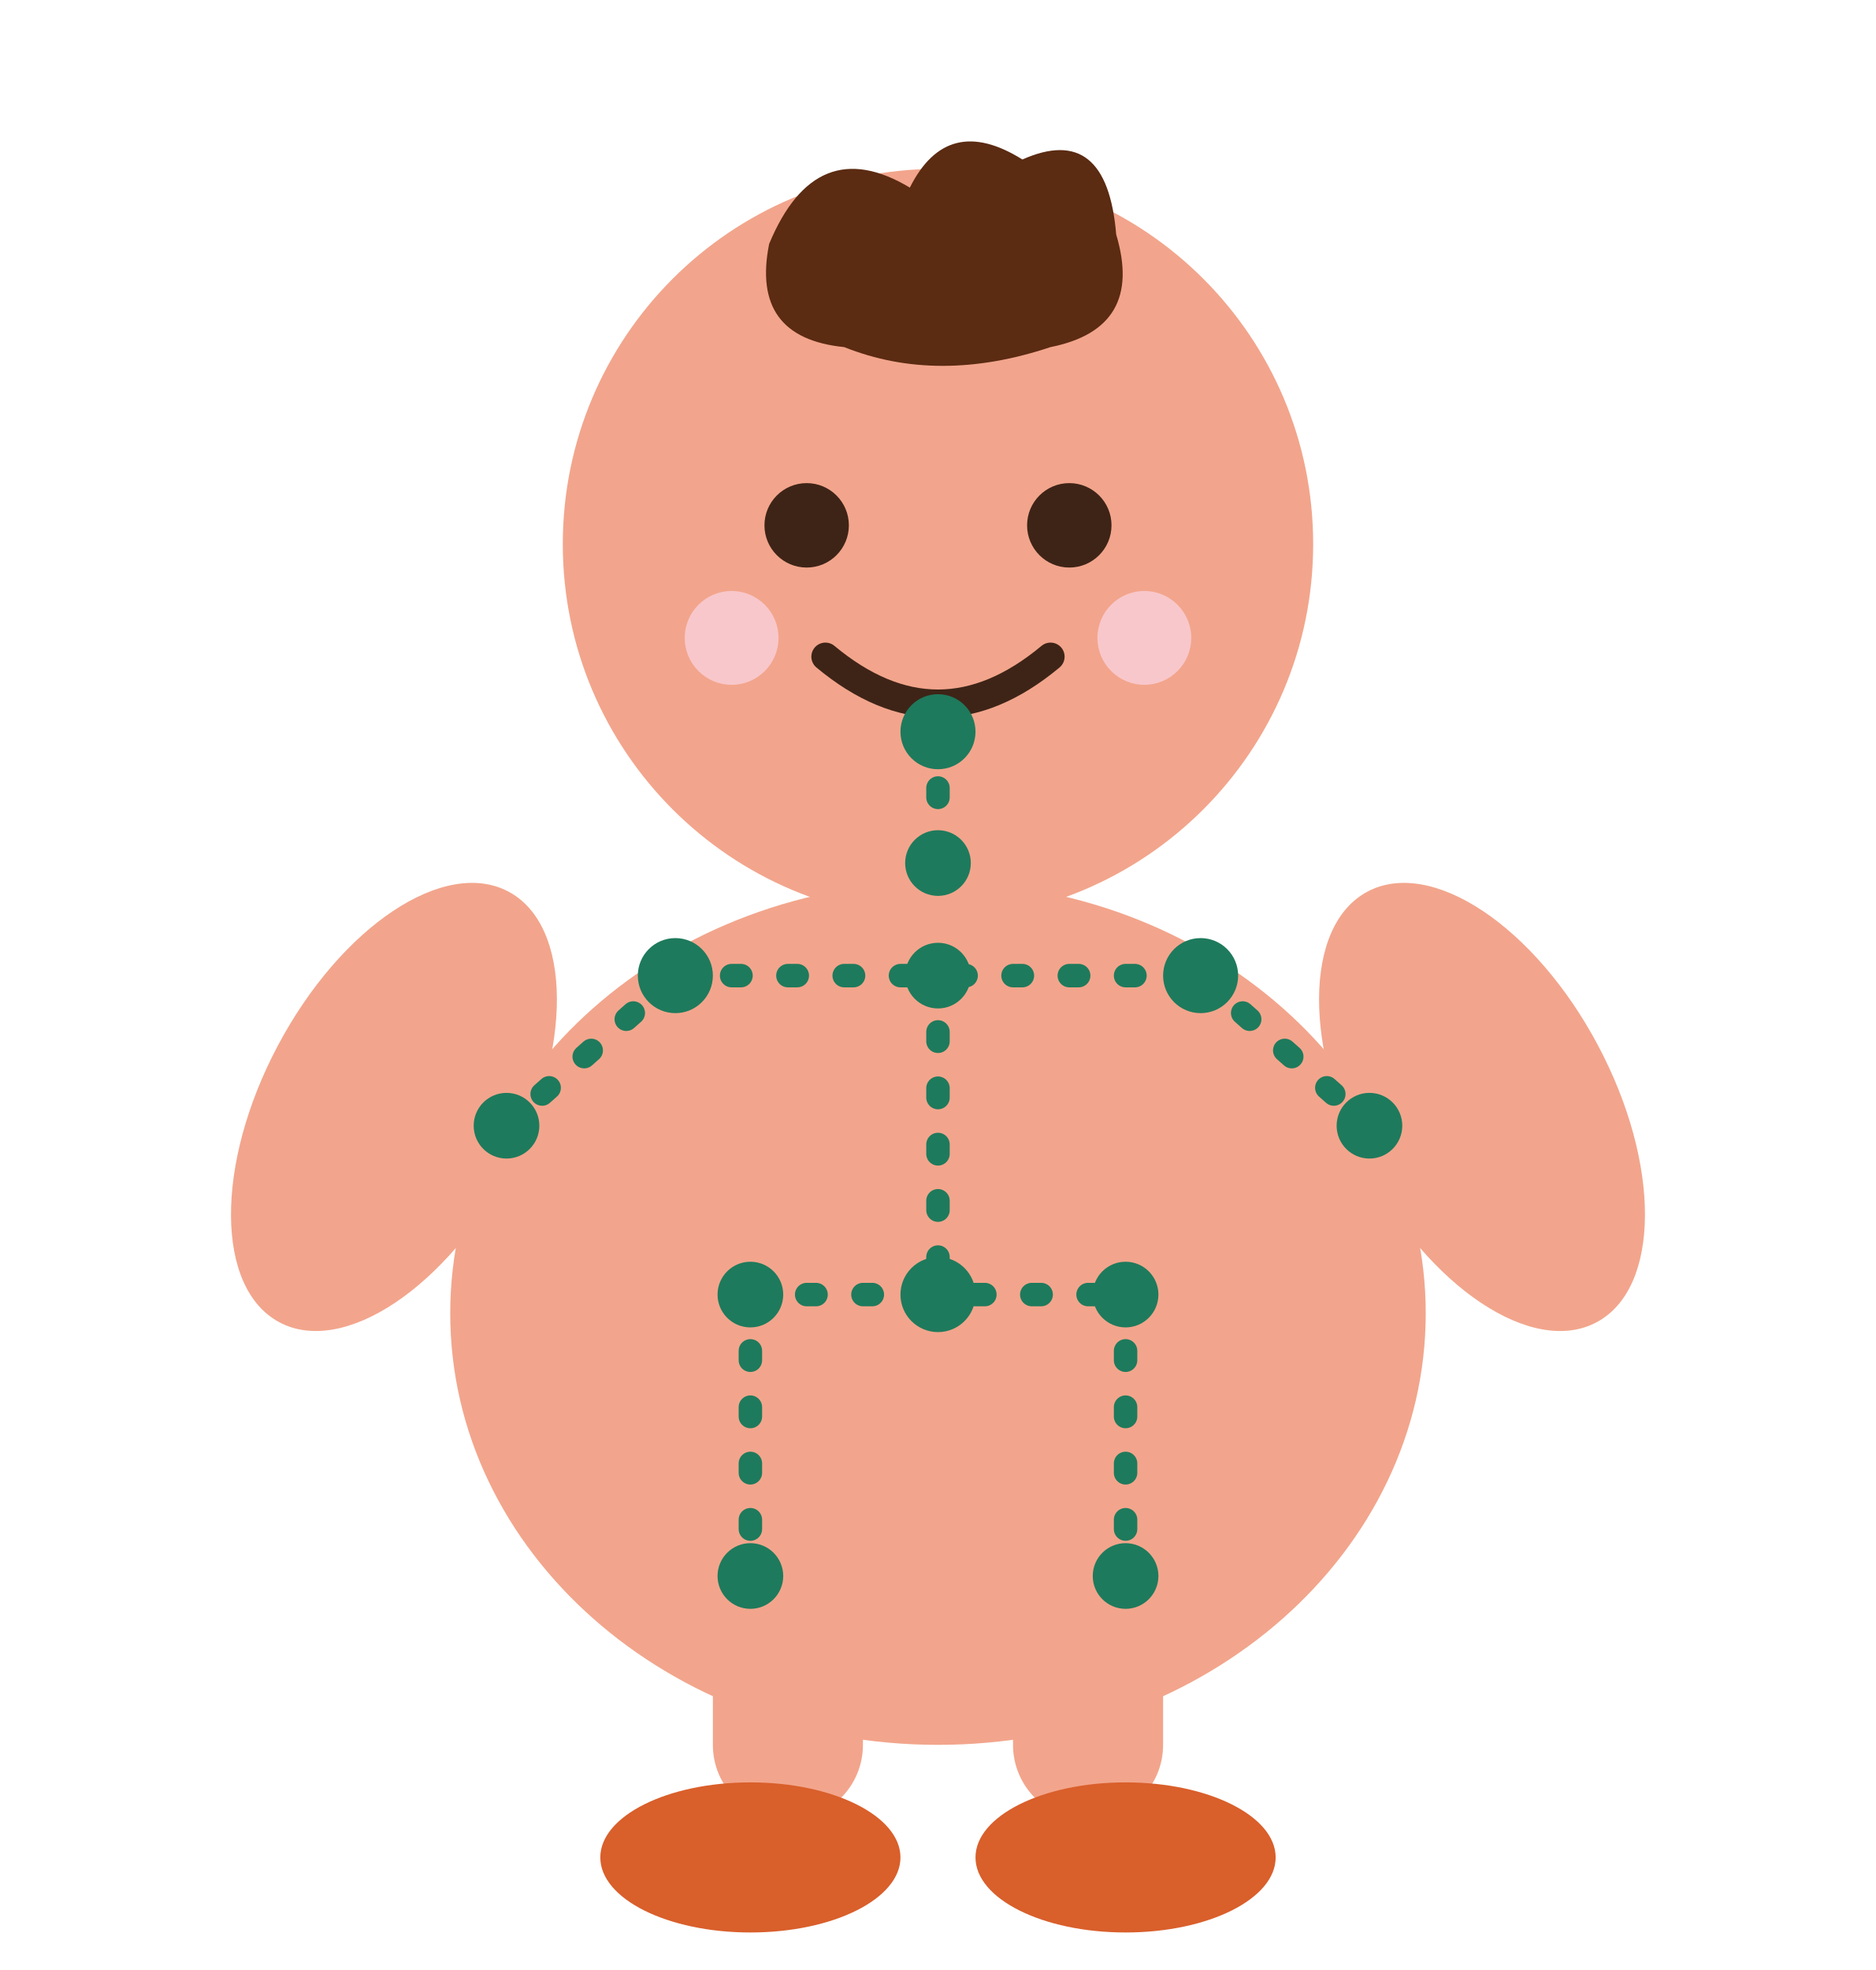
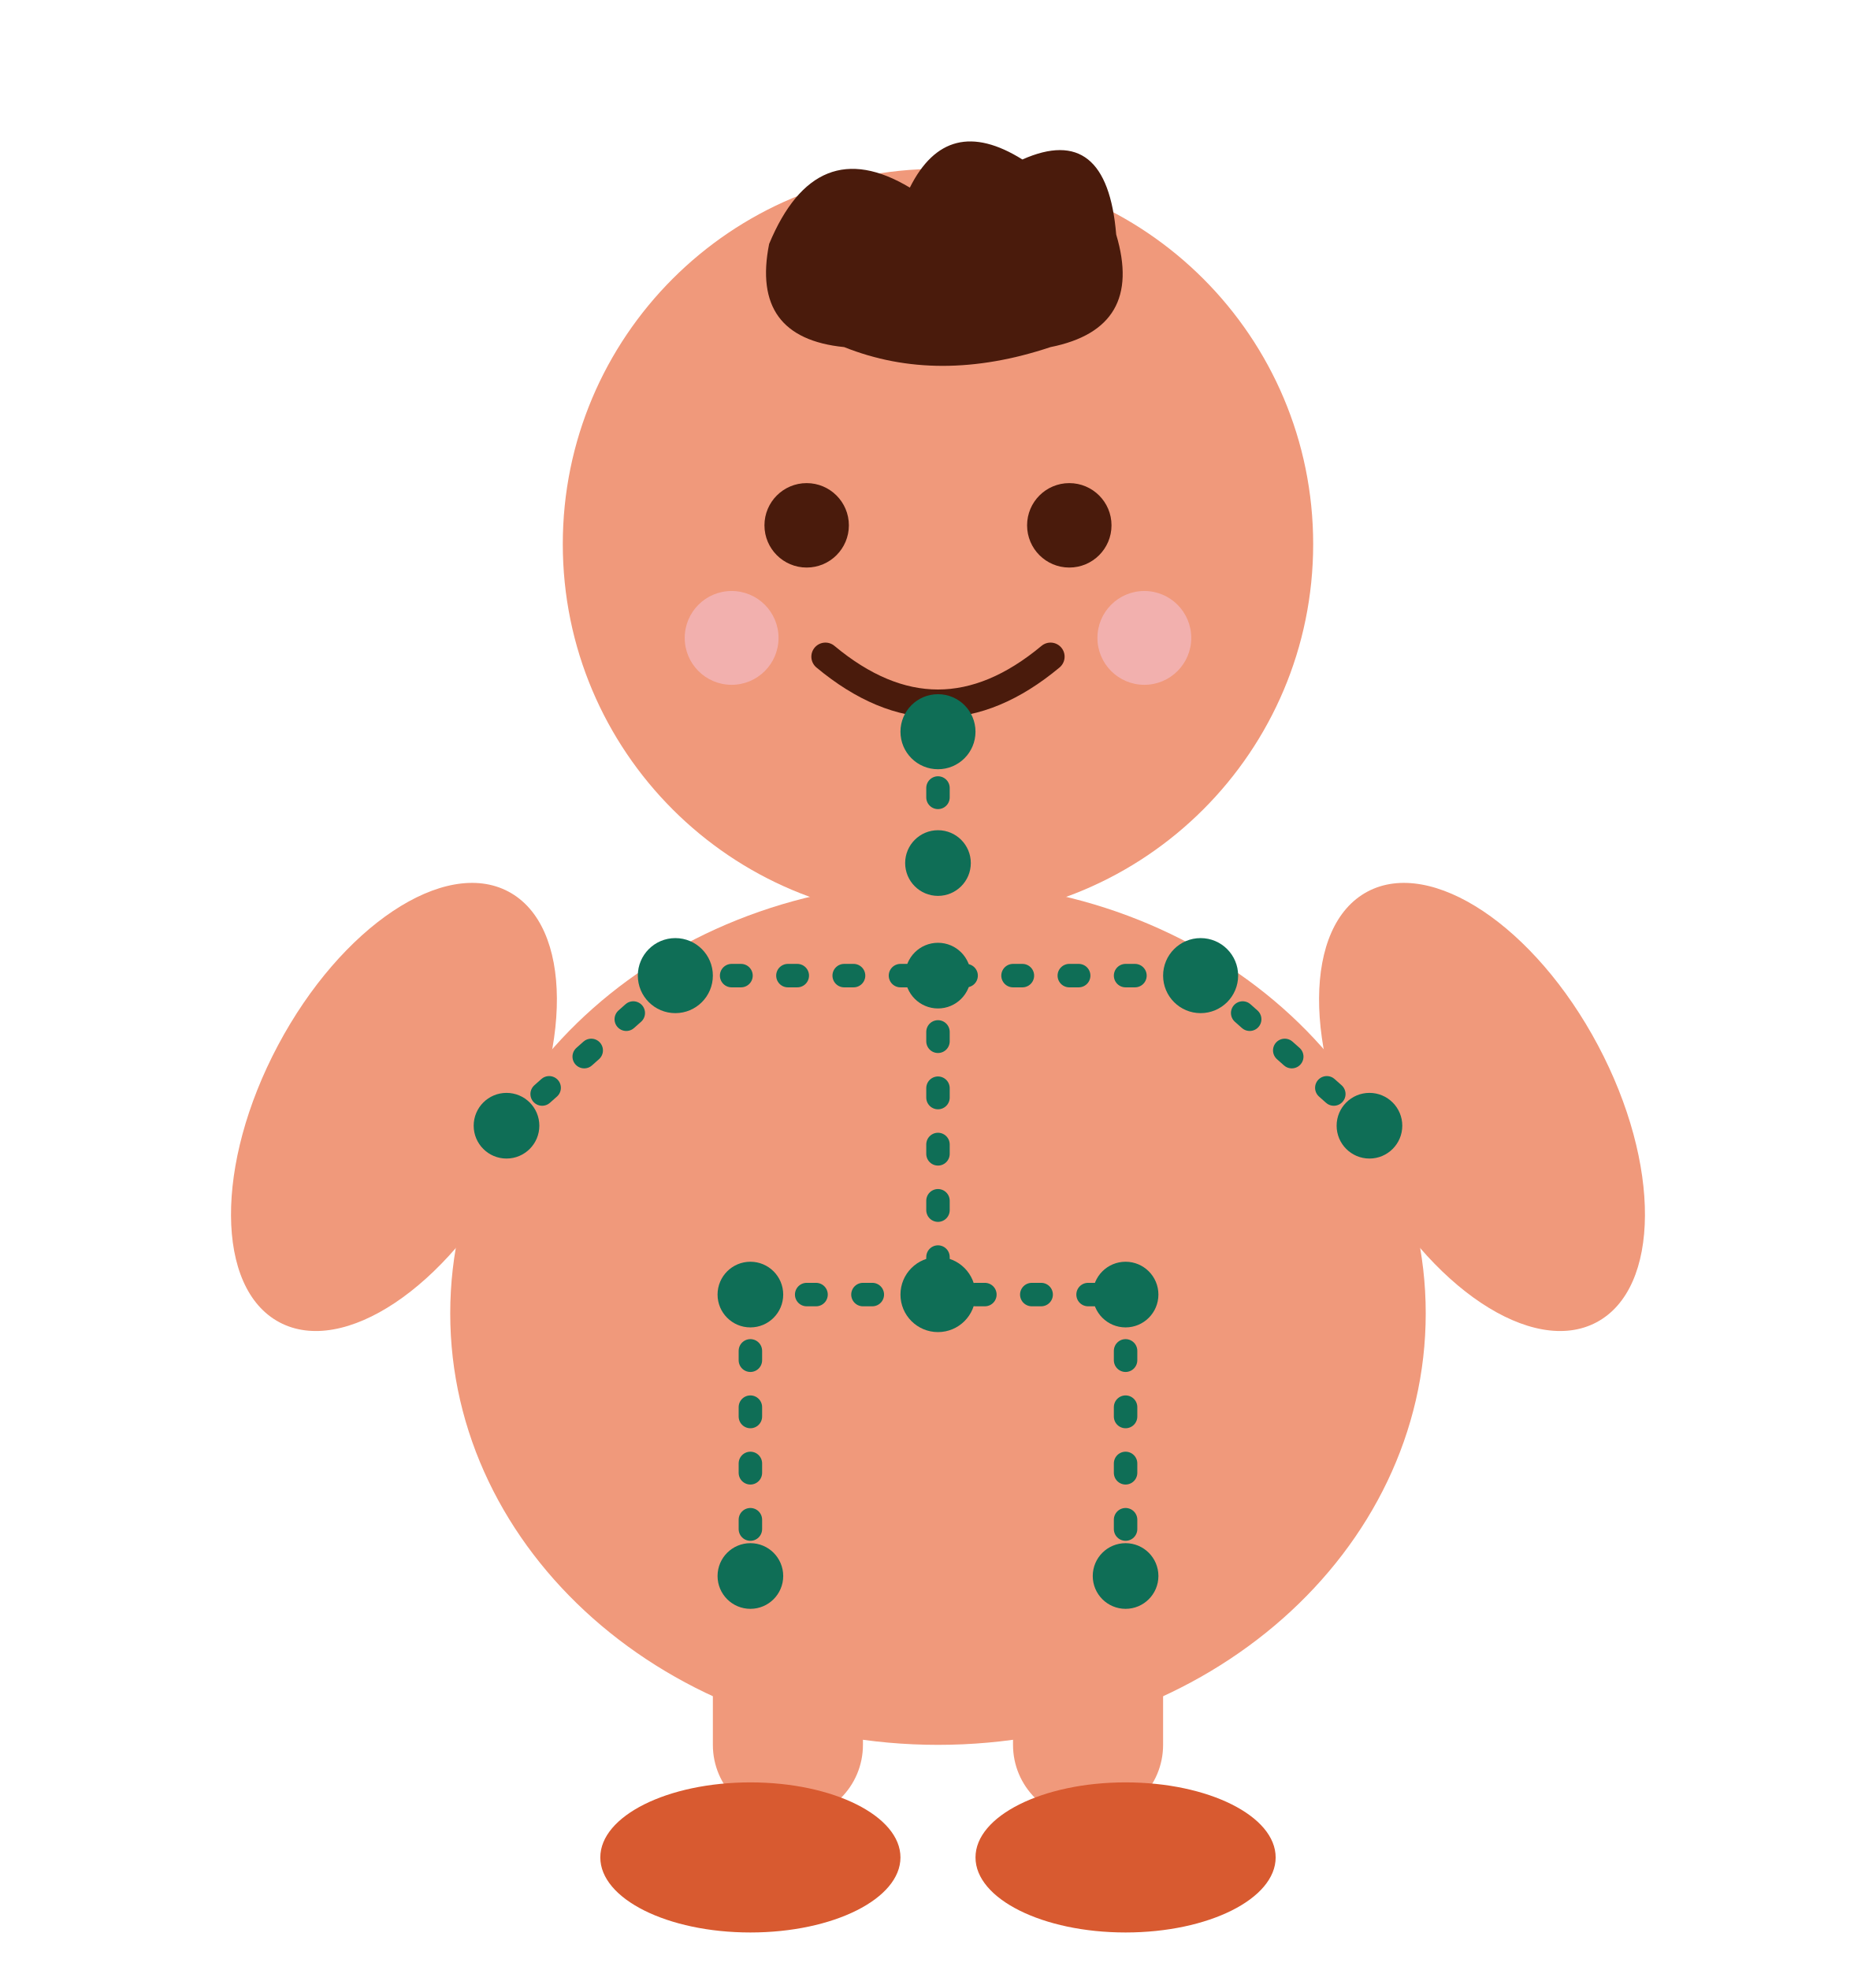
- <svg xmlns="http://www.w3.org/2000/svg" viewBox="0 0 200 210" role="img" aria-label="BodyBuddy 마스코트">
-   <ellipse cx="100" cy="140" rx="52" ry="46" fill="#F2A58C" />
-   <ellipse cx="42" cy="118" rx="14" ry="26" fill="#F2A58C" transform="rotate(28 42 118)" />
-   <ellipse cx="158" cy="118" rx="14" ry="26" fill="#F2A58C" transform="rotate(-28 158 118)" />
-   <rect x="76" y="166" width="16" height="28" rx="8" fill="#F2A58C" />
-   <rect x="108" y="166" width="16" height="28" rx="8" fill="#F2A58C" />
-   <ellipse cx="80" cy="198" rx="16" ry="8" fill="#D95F2B" />
-   <ellipse cx="120" cy="198" rx="16" ry="8" fill="#D95F2B" />
-   <circle cx="100" cy="58" r="40" fill="#F2A58C" />
-   <path d="M82 26 q5 -12 15 -6 q4 -8 12 -3 q9 -4 10 8 q3 10 -7 12 q-12 4 -22 0 q-10 -1 -8 -11z" fill="#5B2B12" />
-   <circle cx="86" cy="56" r="4.5" fill="#3E2417" />
-   <circle cx="114" cy="56" r="4.5" fill="#3E2417" />
-   <circle cx="78" cy="68" r="5" fill="#F8C7CB" />
-   <circle cx="122" cy="68" r="5" fill="#F8C7CB" />
-   <path d="M88 70 q12 10 24 0" fill="none" stroke="#3E2417" stroke-width="3" stroke-linecap="round" />
-   <g stroke="#1E7A5C" stroke-width="2.5" stroke-dasharray="1 5" stroke-linecap="round" fill="none">
+ <svg xmlns="http://www.w3.org/2000/svg" viewBox="0 0 200 210" role="img" aria-label="BodyBuddy mascot">
+   <ellipse cx="100" cy="140" rx="52" ry="46" fill="#F0997B" />
+   <ellipse cx="42" cy="118" rx="14" ry="26" fill="#F0997B" transform="rotate(28 42 118)" />
+   <ellipse cx="158" cy="118" rx="14" ry="26" fill="#F0997B" transform="rotate(-28 158 118)" />
+   <rect x="76" y="166" width="16" height="28" rx="8" fill="#F0997B" />
+   <rect x="108" y="166" width="16" height="28" rx="8" fill="#F0997B" />
+   <ellipse cx="80" cy="198" rx="16" ry="8" fill="#D85A30" />
+   <ellipse cx="120" cy="198" rx="16" ry="8" fill="#D85A30" />
+   <circle cx="100" cy="58" r="40" fill="#F0997B" />
+   <path d="M82 26 q5 -12 15 -6 q4 -8 12 -3 q9 -4 10 8 q3 10 -7 12 q-12 4 -22 0 q-10 -1 -8 -11z" fill="#4A1B0C" />
+   <circle cx="86" cy="56" r="4.5" fill="#4A1B0C" />
+   <circle cx="114" cy="56" r="4.5" fill="#4A1B0C" />
+   <circle cx="78" cy="68" r="5" fill="#F4C0D1" opacity="0.6" />
+   <circle cx="122" cy="68" r="5" fill="#F4C0D1" opacity="0.6" />
+   <path d="M88 70 q12 10 24 0" fill="none" stroke="#4A1B0C" stroke-width="3" stroke-linecap="round" />
+   <g stroke="#0F6E56" stroke-width="2.5" stroke-dasharray="1 5" stroke-linecap="round" fill="none">
    <path d="M100 78 v14 M72 104 h56 M100 104 v34 M80 138 h40 M80 138 v30 M120 138 v30 M72 104 l-18 16 M128 104 l18 16" />
  </g>
-   <g fill="#1E7A5C">
+   <g fill="#0F6E56">
    <circle cx="100" cy="78" r="4" />
    <circle cx="100" cy="92" r="3.5" />
    <circle cx="72" cy="104" r="4" />
    <circle cx="128" cy="104" r="4" />
    <circle cx="54" cy="120" r="3.5" />
    <circle cx="146" cy="120" r="3.5" />
    <circle cx="100" cy="104" r="3.5" />
    <circle cx="100" cy="138" r="4" />
    <circle cx="80" cy="138" r="3.5" />
    <circle cx="120" cy="138" r="3.5" />
    <circle cx="80" cy="168" r="3.5" />
    <circle cx="120" cy="168" r="3.5" />
  </g>
</svg>
